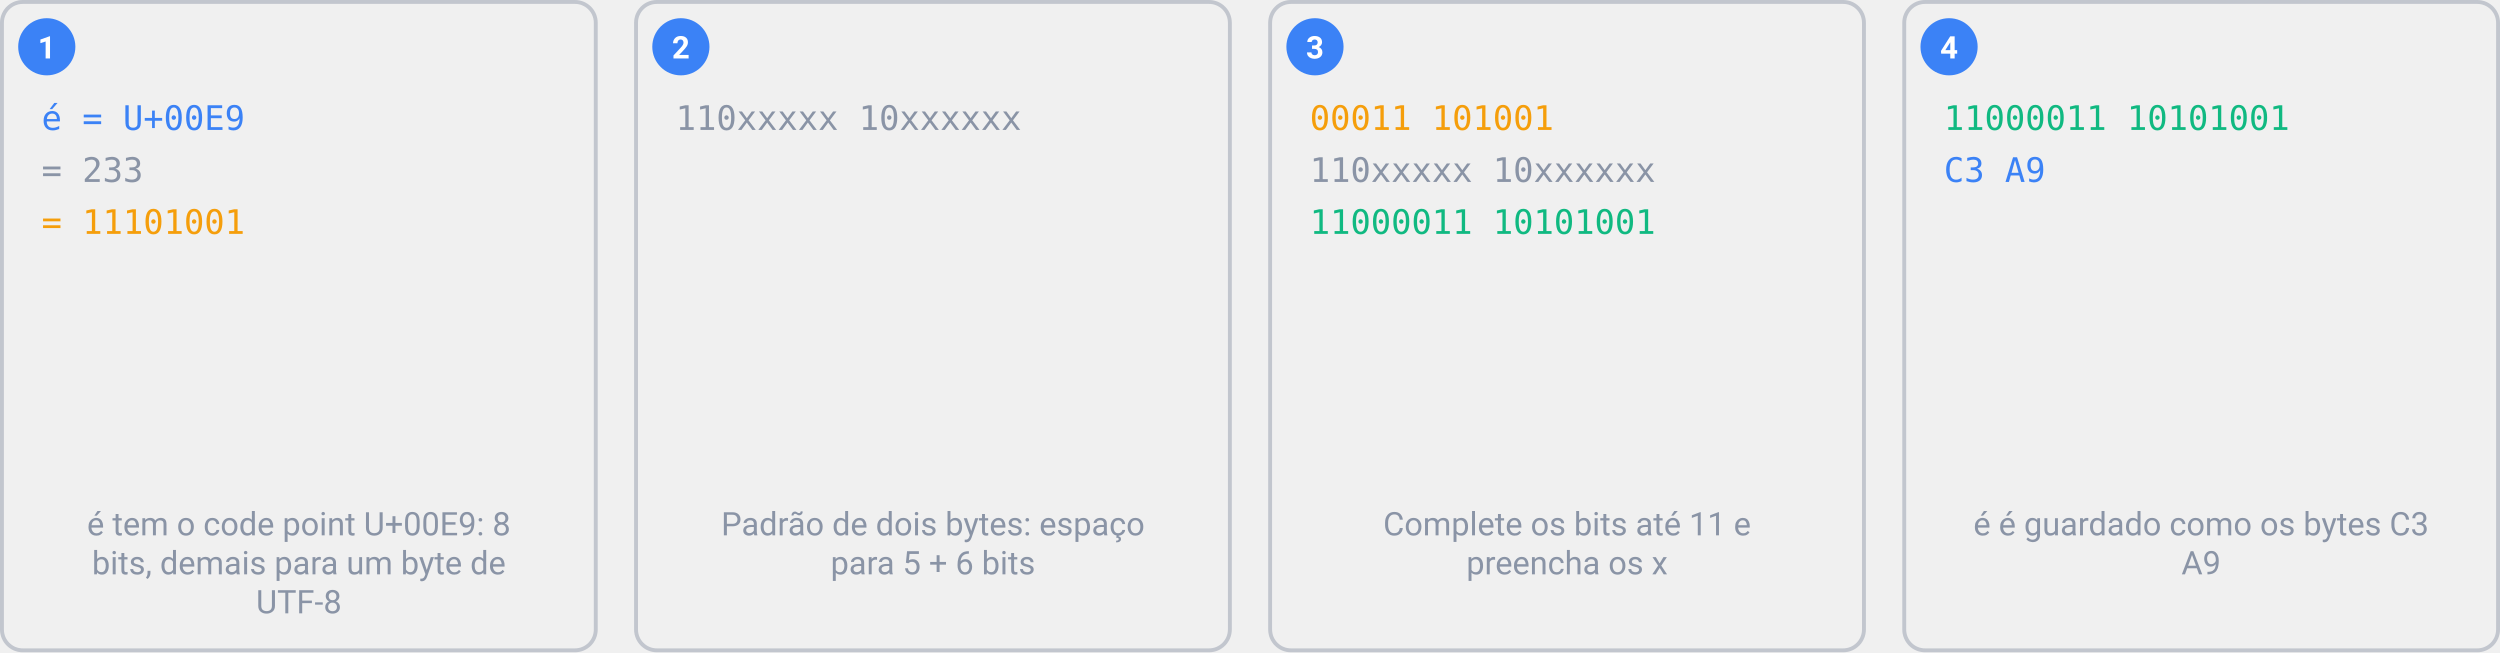
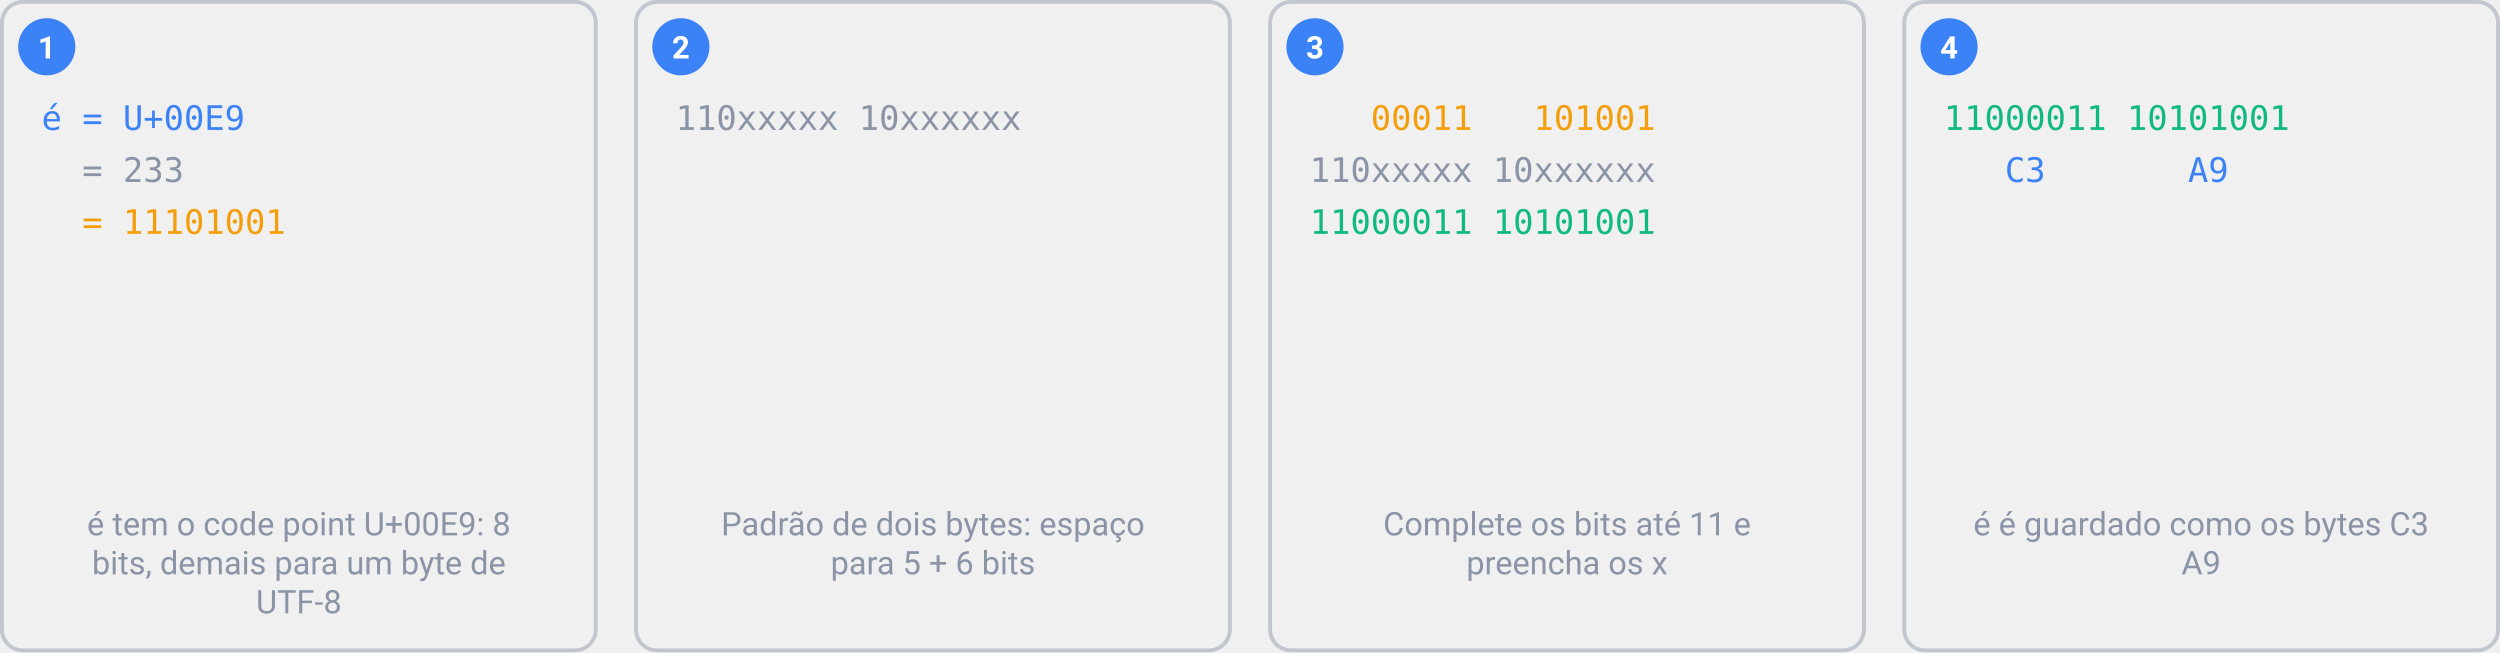
<svg xmlns="http://www.w3.org/2000/svg" viewBox="0 0 962 251" role="img" aria-label="Codificando é, code point U+00E9, em UTF-8: os 11 bits preenchem o padrão 110xxxxx 10xxxxxx, dando os bytes C3 A9">
  <g transform="translate(0 0)">
    <rect x="0.75" y="0.75" width="228.5" height="249.5" rx="8" fill="none" stroke="#8a94a6" stroke-opacity="0.45" stroke-width="1.5" />
    <circle cx="18" cy="18" r="11" fill="#3b82f6" />
    <text x="18" y="22.5" fill="#ffffff" font-size="12" font-weight="700" text-anchor="middle" font-family="-apple-system, 'Segoe UI', Roboto, sans-serif">1</text>
    <text x="16" y="50" fill="#3b82f6" font-size="13" text-anchor="start" font-family="ui-monospace, Menlo, Consolas, monospace">é = U+00E9</text>
-     <text x="16" y="70" fill="#8a94a6" font-size="13" text-anchor="start" font-family="ui-monospace, Menlo, Consolas, monospace">  = 233</text>
-     <text x="16" y="90" fill="#f59e0b" font-size="13" text-anchor="start" font-family="ui-monospace, Menlo, Consolas, monospace">  = 11101001</text>
+     <text x="16" y="70" fill="#8a94a6" font-size="13" text-anchor="start" font-family="ui-monospace, Menlo, Consolas, monospace" xml:space="preserve">  = 233</text>
+     <text x="16" y="90" fill="#f59e0b" font-size="13" text-anchor="start" font-family="ui-monospace, Menlo, Consolas, monospace" xml:space="preserve">  = 11101001</text>
    <text x="115.0" y="206" fill="#8a94a6" font-size="12.5" text-anchor="middle" font-family="-apple-system, 'Segoe UI', Roboto, sans-serif">é tem o code point U+00E9: 8</text>
    <text x="115.0" y="221" fill="#8a94a6" font-size="12.5" text-anchor="middle" font-family="-apple-system, 'Segoe UI', Roboto, sans-serif">bits, demais para um byte de</text>
    <text x="115.0" y="236" fill="#8a94a6" font-size="12.5" text-anchor="middle" font-family="-apple-system, 'Segoe UI', Roboto, sans-serif">UTF-8</text>
  </g>
  <g transform="translate(244 0)">
    <rect x="0.75" y="0.75" width="228.5" height="249.5" rx="8" fill="none" stroke="#8a94a6" stroke-opacity="0.45" stroke-width="1.5" />
    <circle cx="18" cy="18" r="11" fill="#3b82f6" />
    <text x="18" y="22.5" fill="#ffffff" font-size="12" font-weight="700" text-anchor="middle" font-family="-apple-system, 'Segoe UI', Roboto, sans-serif">2</text>
    <text x="16" y="50" fill="#8a94a6" font-size="13" text-anchor="start" font-family="ui-monospace, Menlo, Consolas, monospace">110xxxxx 10xxxxxx</text>
    <text x="115.0" y="206" fill="#8a94a6" font-size="12.5" text-anchor="middle" font-family="-apple-system, 'Segoe UI', Roboto, sans-serif">Padrão de dois bytes: espaço</text>
    <text x="115.0" y="221" fill="#8a94a6" font-size="12.5" text-anchor="middle" font-family="-apple-system, 'Segoe UI', Roboto, sans-serif">para 5 + 6 bits</text>
  </g>
  <g transform="translate(488 0)">
    <rect x="0.75" y="0.75" width="228.5" height="249.5" rx="8" fill="none" stroke="#8a94a6" stroke-opacity="0.45" stroke-width="1.5" />
    <circle cx="18" cy="18" r="11" fill="#3b82f6" />
    <text x="18" y="22.5" fill="#ffffff" font-size="12" font-weight="700" text-anchor="middle" font-family="-apple-system, 'Segoe UI', Roboto, sans-serif">3</text>
-     <text x="16" y="50" fill="#f59e0b" font-size="13" text-anchor="start" font-family="ui-monospace, Menlo, Consolas, monospace">   00011   101001</text>
+     <text x="16" y="50" fill="#f59e0b" font-size="13" text-anchor="start" font-family="ui-monospace, Menlo, Consolas, monospace" xml:space="preserve">   00011   101001</text>
    <text x="16" y="70" fill="#8a94a6" font-size="13" text-anchor="start" font-family="ui-monospace, Menlo, Consolas, monospace">110xxxxx 10xxxxxx</text>
    <text x="16" y="90" fill="#10b981" font-size="13" text-anchor="start" font-family="ui-monospace, Menlo, Consolas, monospace">11000011 10101001</text>
    <text x="115.0" y="206" fill="#8a94a6" font-size="12.5" text-anchor="middle" font-family="-apple-system, 'Segoe UI', Roboto, sans-serif">Complete os bits até 11 e</text>
    <text x="115.0" y="221" fill="#8a94a6" font-size="12.5" text-anchor="middle" font-family="-apple-system, 'Segoe UI', Roboto, sans-serif">preencha os x</text>
  </g>
  <g transform="translate(732 0)">
    <rect x="0.75" y="0.75" width="228.5" height="249.5" rx="8" fill="none" stroke="#8a94a6" stroke-opacity="0.45" stroke-width="1.5" />
    <circle cx="18" cy="18" r="11" fill="#3b82f6" />
    <text x="18" y="22.5" fill="#ffffff" font-size="12" font-weight="700" text-anchor="middle" font-family="-apple-system, 'Segoe UI', Roboto, sans-serif">4</text>
    <text x="16" y="50" fill="#10b981" font-size="13" text-anchor="start" font-family="ui-monospace, Menlo, Consolas, monospace">11000011 10101001</text>
-     <text x="16" y="70" fill="#3b82f6" font-size="13" text-anchor="start" font-family="ui-monospace, Menlo, Consolas, monospace">   C3       A9</text>
+     <text x="16" y="70" fill="#3b82f6" font-size="13" text-anchor="start" font-family="ui-monospace, Menlo, Consolas, monospace" xml:space="preserve">   C3       A9</text>
    <text x="115.0" y="206" fill="#8a94a6" font-size="12.5" text-anchor="middle" font-family="-apple-system, 'Segoe UI', Roboto, sans-serif">é é guardado como os bytes C3</text>
    <text x="115.0" y="221" fill="#8a94a6" font-size="12.5" text-anchor="middle" font-family="-apple-system, 'Segoe UI', Roboto, sans-serif">A9</text>
  </g>
</svg>
